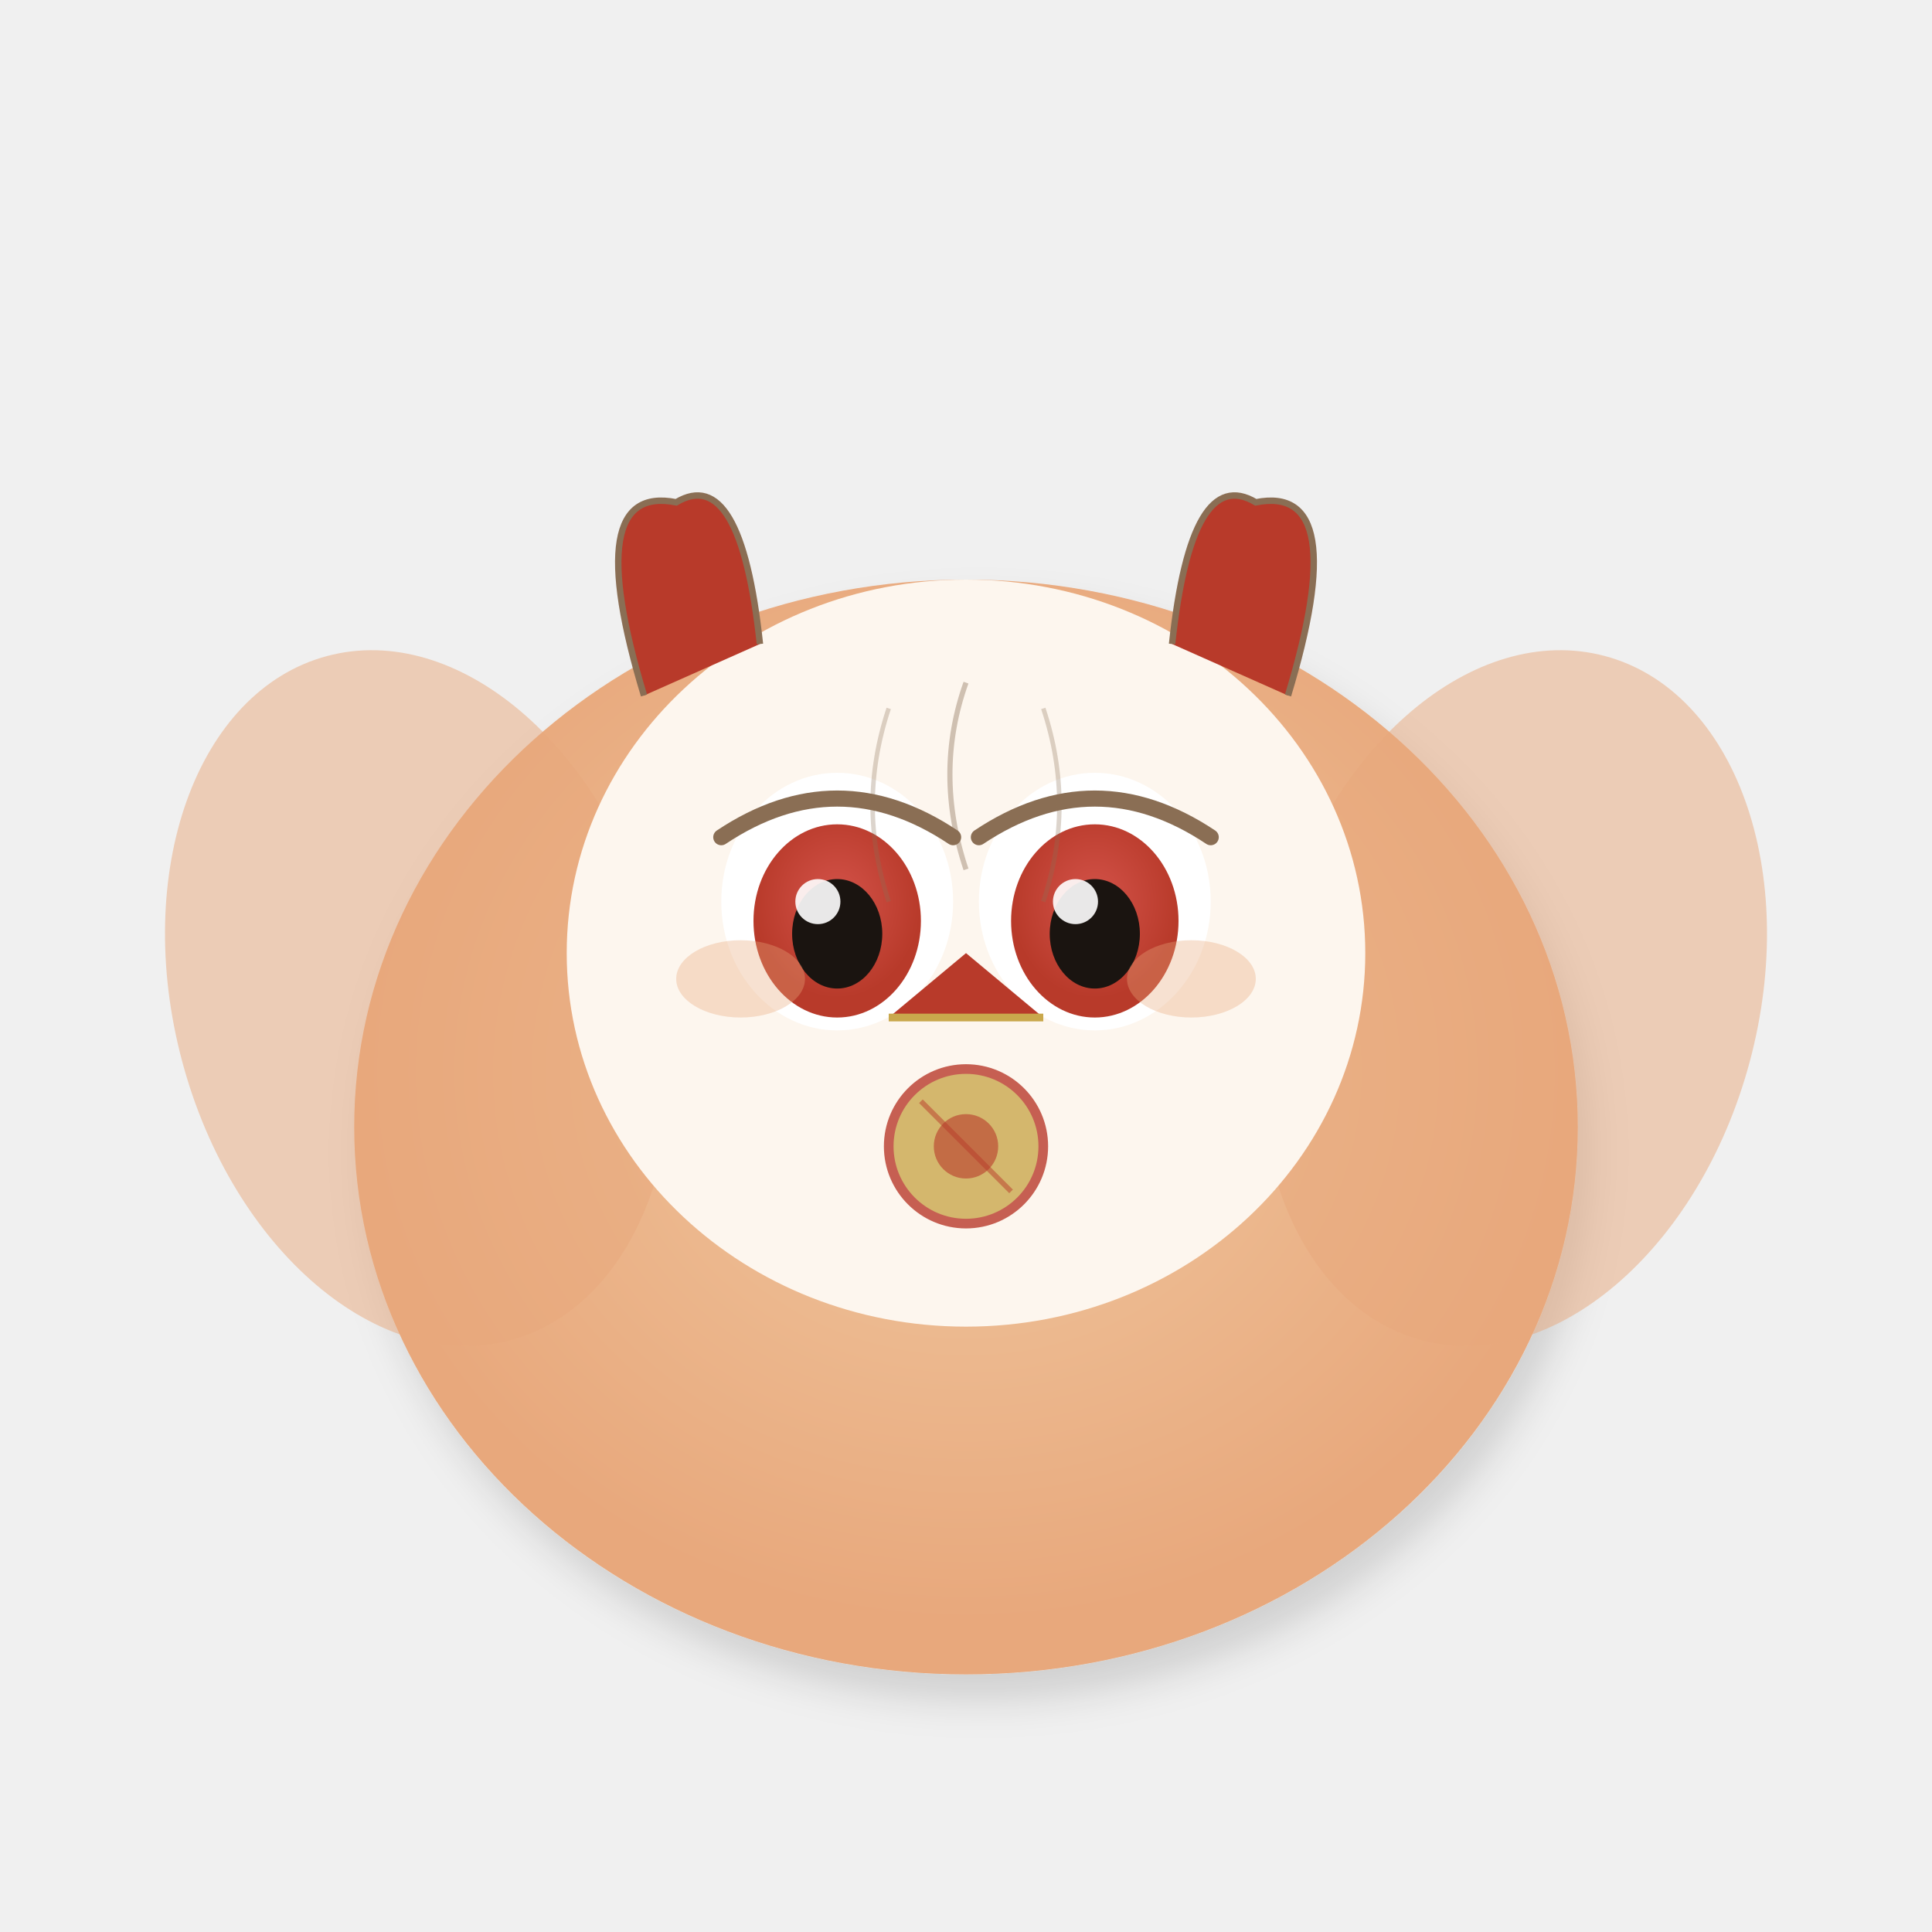
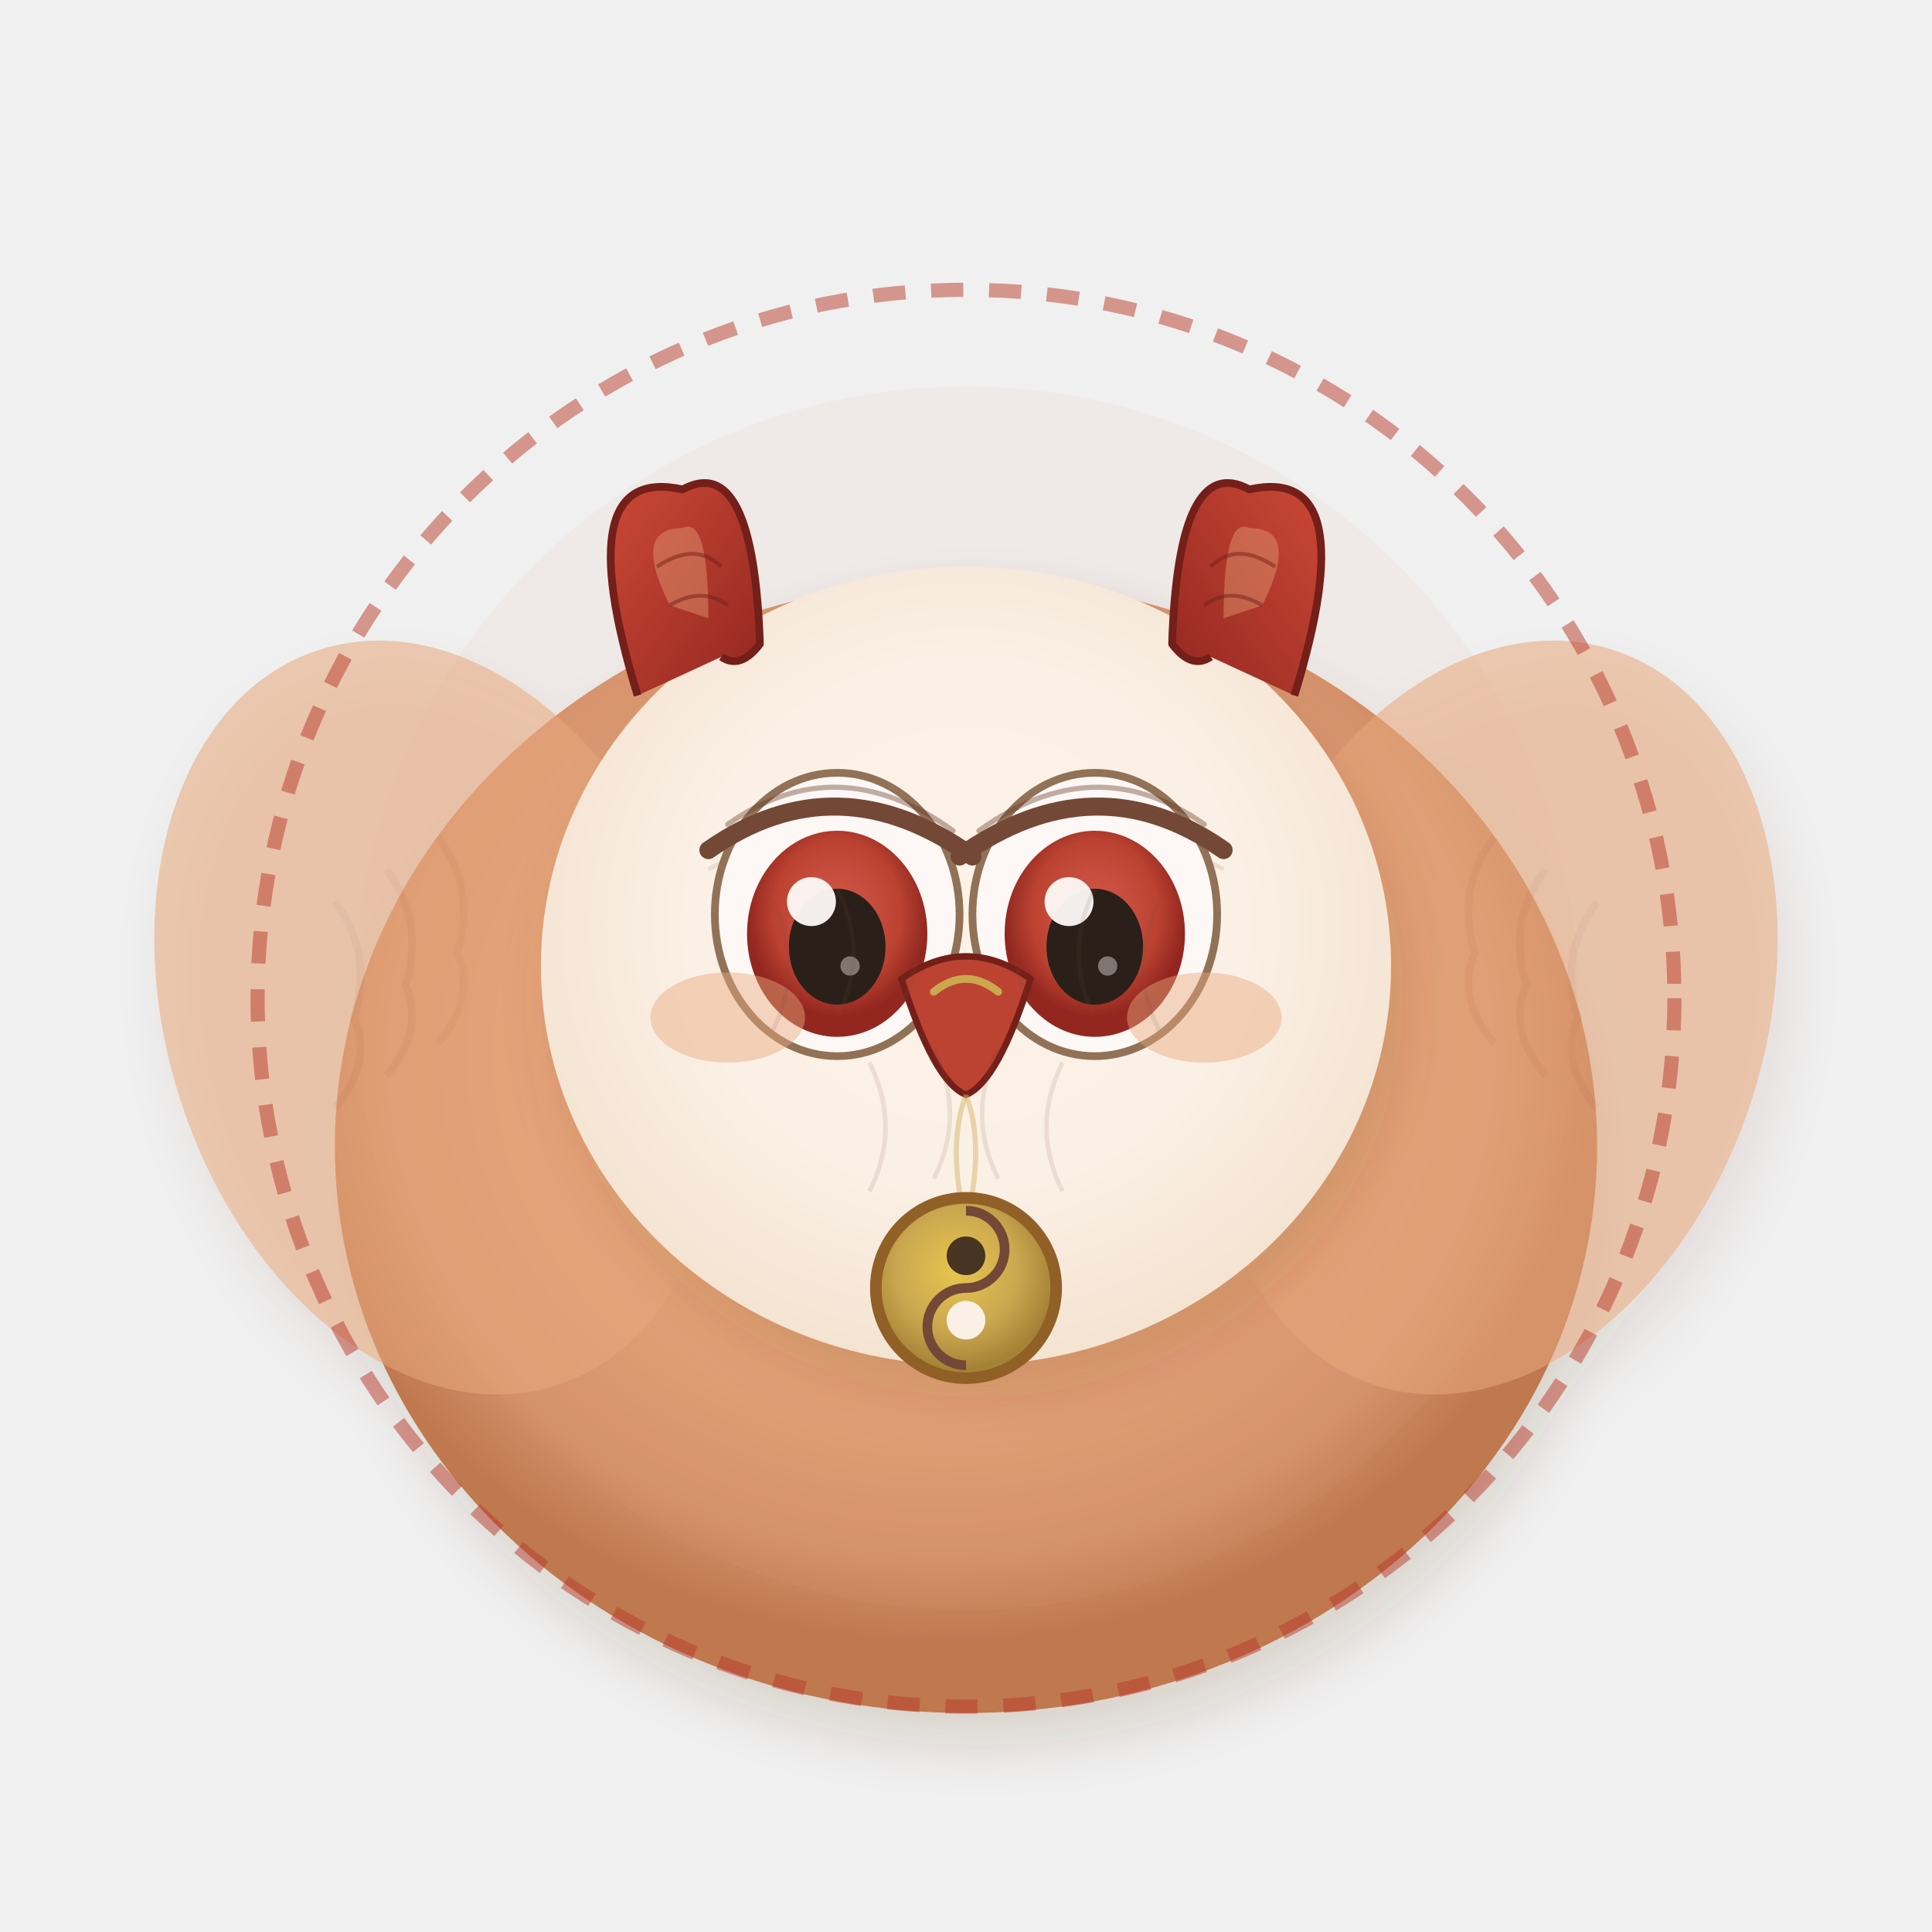
<svg xmlns="http://www.w3.org/2000/svg" viewBox="0 0 300 300" width="300" height="300">
  <defs>
-     <radialGradient id="bodyGrad" cx="50%" cy="45%" r="50%">
-       <stop offset="0%" stop-color="#f0c8a0" />
-       <stop offset="100%" stop-color="#e8a87c" />
+     <radialGradient id="bodyGrad" cx="48%" cy="42%" r="52%">
+       <stop offset="0%" stop-color="#f5d0a8" />
+       <stop offset="45%" stop-color="#e8a87c" />
+       <stop offset="85%" stop-color="#d4916a" />
+       <stop offset="100%" stop-color="#c07850" />
    </radialGradient>
    <radialGradient id="eyeGrad" cx="50%" cy="40%" r="50%">
      <stop offset="0%" stop-color="#d4534a" />
-       <stop offset="100%" stop-color="#b83a2a" />
+       <stop offset="70%" stop-color="#b83a2a" />
+       <stop offset="100%" stop-color="#8c1c18" />
    </radialGradient>
-     <filter id="shadow" x="-10%" y="-10%" width="120%" height="130%">
-       <feDropShadow dx="2" dy="4" stdDeviation="3" flood-color="#00000022" />
+     <radialGradient id="faceGrad" cx="50%" cy="45%" r="55%">
+       <stop offset="0%" stop-color="#fef8f0" />
+       <stop offset="60%" stop-color="#fdf6ee" />
+       <stop offset="100%" stop-color="#f5e8d8" />
+     </radialGradient>
+     <radialGradient id="pendantGrad" cx="45%" cy="40%" r="55%">
+       <stop offset="0%" stop-color="#e8c84a" />
+       <stop offset="60%" stop-color="#c9a84c" />
+       <stop offset="100%" stop-color="#a08030" />
+     </radialGradient>
+     <filter id="shadow" x="-15%" y="-10%" width="130%" height="130%">
+       <feDropShadow dx="2" dy="5" stdDeviation="4" flood-color="#5a3020" flood-opacity="0.15" />
    </filter>
+     <filter id="paperTex">
+       <feTurbulence type="fractalNoise" baseFrequency="0.9" numOctaves="4" result="noise" />
+       <feColorMatrix type="saturate" values="0" in="noise" result="grayNoise" />
+       <feBlend in="SourceGraphic" in2="grayNoise" mode="multiply" result="textured" />
+       <feComponentTransfer in="textured">
+         <feFuncA type="linear" slope="1" />
+       </feComponentTransfer>
+     </filter>
+     <linearGradient id="earGradL" x1="0%" y1="0%" x2="100%" y2="100%">
+       <stop offset="0%" stop-color="#c94030" />
+       <stop offset="100%" stop-color="#8c1c18" />
+     </linearGradient>
+     <linearGradient id="earGradR" x1="100%" y1="0%" x2="0%" y2="100%">
+       <stop offset="0%" stop-color="#c94030" />
+       <stop offset="100%" stop-color="#8c1c18" />
+     </linearGradient>
  </defs>
-   <ellipse cx="150" cy="175" rx="95" ry="85" fill="url(#bodyGrad)" filter="url(#shadow)" />
-   <ellipse cx="65" cy="155" rx="38" ry="55" fill="#e8a87c" opacity="0.5" transform="rotate(-15 65 155)" />
-   <ellipse cx="235" cy="155" rx="38" ry="55" fill="#e8a87c" opacity="0.5" transform="rotate(15 235 155)" />
-   <ellipse cx="150" cy="148" rx="62" ry="58" fill="#fdf6ee" />
-   <ellipse cx="130" cy="140" rx="18" ry="20" fill="white" />
-   <ellipse cx="170" cy="140" rx="18" ry="20" fill="white" />
-   <ellipse cx="130" cy="143" rx="13" ry="15" fill="url(#eyeGrad)" />
-   <ellipse cx="170" cy="143" rx="13" ry="15" fill="url(#eyeGrad)" />
-   <ellipse cx="130" cy="145" rx="7" ry="8.5" fill="#1a1410" />
-   <ellipse cx="170" cy="145" rx="7" ry="8.5" fill="#1a1410" />
-   <circle cx="127" cy="140" r="3.5" fill="white" opacity="0.9" />
-   <circle cx="167" cy="140" r="3.5" fill="white" opacity="0.9" />
-   <path d="M112,130 Q130,118 148,130" stroke="#8a6e54" stroke-width="2.5" fill="none" stroke-linecap="round" />
-   <path d="M152,130 Q170,118 188,130" stroke="#8a6e54" stroke-width="2.5" fill="none" stroke-linecap="round" />
-   <polygon points="150,148 138,158 162,158" fill="#b83a2a" />
-   <line x1="138" y1="158" x2="162" y2="158" stroke="#c9a84c" stroke-width="1.2" />
-   <circle cx="150" cy="178" r="12" fill="#c9a84c" opacity="0.8" stroke="#b83a2a" stroke-width="1.5" />
-   <circle cx="150" cy="178" r="5" fill="#b83a2a" opacity="0.6" />
-   <line x1="143" y1="171" x2="157" y2="185" stroke="#b83a2a" stroke-width="0.8" opacity="0.5" />
-   <path d="M100,108 Q90,75 105,78 Q115,72 118,100" fill="#b83a2a" stroke="#8a6e54" stroke-width="1" />
-   <path d="M200,108 Q210,75 195,78 Q185,72 182,100" fill="#b83a2a" stroke="#8a6e54" stroke-width="1" />
-   <path d="M150,106 Q145,120 150,135" stroke="#8a6e54" stroke-width="0.8" fill="none" opacity="0.4" />
-   <path d="M138,110 Q133,125 138,140" stroke="#8a6e54" stroke-width="0.7" fill="none" opacity="0.3" />
-   <path d="M162,110 Q167,125 162,140" stroke="#8a6e54" stroke-width="0.7" fill="none" opacity="0.3" />
-   <ellipse cx="115" cy="152" rx="10" ry="6" fill="#e8a87c" opacity="0.35" />
-   <ellipse cx="185" cy="152" rx="10" ry="6" fill="#e8a87c" opacity="0.35" />
+   <g filter="url(#shadow)">
+     <ellipse cx="150" cy="178" rx="98" ry="88" fill="url(#bodyGrad)" />
+     <g opacity="0.55">
+       <ellipse cx="68" cy="158" rx="42" ry="60" fill="#e8a87c" transform="rotate(-18 68 158)" />
+       <path d="M52,140 Q58,148 55,158 Q58,165 52,172" fill="none" stroke="#d4916a" stroke-width="1.2" opacity="0.5" />
+       <path d="M60,135 Q66,143 63,153 Q66,160 60,167" fill="none" stroke="#d4916a" stroke-width="1.2" opacity="0.5" />
+       <path d="M68,130 Q74,138 71,148 Q74,155 68,162" fill="none" stroke="#d4916a" stroke-width="1.2" opacity="0.5" />
+     </g>
+     <g opacity="0.55">
+       <ellipse cx="232" cy="158" rx="42" ry="60" fill="#e8a87c" transform="rotate(18 232 158)" />
+       <path d="M248,140 Q242,148 245,158 Q242,165 248,172" fill="none" stroke="#d4916a" stroke-width="1.2" opacity="0.5" />
+       <path d="M240,135 Q234,143 237,153 Q234,160 240,167" fill="none" stroke="#d4916a" stroke-width="1.2" opacity="0.5" />
+       <path d="M232,130 Q226,138 229,148 Q226,155 232,162" fill="none" stroke="#d4916a" stroke-width="1.2" opacity="0.5" />
+     </g>
+   </g>
+   <ellipse cx="150" cy="150" rx="66" ry="62" fill="url(#faceGrad)" filter="url(#shadow)" />
+   <g opacity="0.15" stroke="#8a6e54" stroke-width="0.7" fill="none">
+     <path d="M110,135 Q115,132 120,135" />
+     <path d="M125,130 Q130,127 135,130" />
+     <path d="M165,130 Q170,127 175,130" />
+     <path d="M180,135 Q185,132 190,135" />
+     <path d="M115,155 Q120,152 125,155" />
+     <path d="M175,155 Q180,152 185,155" />
+   </g>
+   <path d="M99,108 Q88,72 106,76 Q117,70 118,100 Q115,104 112,102" fill="url(#earGradL)" stroke="#6a1410" stroke-width="1.2" stroke-linejoin="round" />
+   <path d="M104,94 Q98,82 106,82 Q110,80 110,96" fill="#e8a87c" opacity="0.4" />
+   <path d="M102,88 Q108,84 112,88" fill="none" stroke="#6a1410" stroke-width="0.6" opacity="0.5" />
+   <path d="M104,94 Q109,91 113,94" fill="none" stroke="#6a1410" stroke-width="0.6" opacity="0.5" />
+   <path d="M201,108 Q212,72 194,76 Q183,70 182,100 Q185,104 188,102" fill="url(#earGradR)" stroke="#6a1410" stroke-width="1.2" stroke-linejoin="round" />
+   <path d="M196,94 Q202,82 194,82 Q190,80 190,96" fill="#e8a87c" opacity="0.4" />
+   <path d="M198,88 Q192,84 188,88" fill="none" stroke="#6a1410" stroke-width="0.6" opacity="0.5" />
+   <path d="M196,94 Q191,91 187,94" fill="none" stroke="#6a1410" stroke-width="0.6" opacity="0.5" />
+   <ellipse cx="130" cy="142" rx="19" ry="22" fill="white" stroke="#8a6e54" stroke-width="1.2" />
+   <ellipse cx="170" cy="142" rx="19" ry="22" fill="white" stroke="#8a6e54" stroke-width="1.2" />
+   <ellipse cx="130" cy="145" rx="14" ry="16" fill="url(#eyeGrad)" />
+   <ellipse cx="170" cy="145" rx="14" ry="16" fill="url(#eyeGrad)" />
+   <ellipse cx="130" cy="147" rx="7.5" ry="9" fill="#1a1410" />
+   <ellipse cx="170" cy="147" rx="7.5" ry="9" fill="#1a1410" />
+   <circle cx="126" cy="140" r="3.8" fill="white" opacity="0.95" />
+   <circle cx="166" cy="140" r="3.8" fill="white" opacity="0.95" />
+   <circle cx="132" cy="150" r="1.5" fill="white" opacity="0.4" />
+   <circle cx="172" cy="150" r="1.5" fill="white" opacity="0.4" />
+   <path d="M110,132 Q130,118 151,133" stroke="#6a4030" stroke-width="2.8" fill="none" stroke-linecap="round" />
+   <path d="M149,133 Q170,118 190,132" stroke="#6a4030" stroke-width="2.8" fill="none" stroke-linecap="round" />
+   <path d="M113,128 Q130,116 148,129" stroke="#5a3020" stroke-width="0.8" fill="none" stroke-linecap="round" opacity="0.4" />
+   <path d="M152,129 Q170,116 187,128" stroke="#5a3020" stroke-width="0.8" fill="none" stroke-linecap="round" opacity="0.4" />
+   <path d="M140,152 Q150,145 160,152 Q155,168 150,170 Q145,168 140,152Z" fill="#b83a2a" stroke="#6a1410" stroke-width="1" />
+   <path d="M145,154 Q150,150 155,154" fill="none" stroke="#c9a84c" stroke-width="1.2" stroke-linecap="round" />
+   <ellipse cx="113" cy="158" rx="12" ry="7" fill="#e8a87c" opacity="0.45" />
+   <ellipse cx="187" cy="158" rx="12" ry="7" fill="#e8a87c" opacity="0.45" />
+   <g transform="translate(150, 200)">
+     <path d="M0,-10 Q-3,-22 0,-30" fill="none" stroke="#c9a84c" stroke-width="0.8" opacity="0.4" />
+     <path d="M0,-10 Q3,-22 0,-30" fill="none" stroke="#c9a84c" stroke-width="0.8" opacity="0.4" />
+     <circle cx="0" cy="0" r="14" fill="url(#pendantGrad)" stroke="#8a5a20" stroke-width="1.8" />
+     <path d="M0,-12 A6,6 0 0,1 0,0 A6,6 0 0,0 0,12" fill="none" stroke="#6a4030" stroke-width="1.5" />
+     <circle cx="0" cy="-5" r="3" fill="#3b2a1a" />
+     <circle cx="0" cy="5" r="3" fill="#fdf6ee" />
+   </g>
+   <g opacity="0.12" stroke="#6a4030" stroke-width="0.7" fill="none">
+     <path d="M120,140 Q125,150 120,160" />
+     <path d="M130,138 Q135,148 130,158" />
+     <path d="M140,136 Q145,146 140,156" />
+     <path d="M160,136 Q155,146 160,156" />
+     <path d="M170,138 Q165,148 170,158" />
+     <path d="M180,140 Q175,150 180,160" />
+     <path d="M135,165 Q140,175 135,185" />
+     <path d="M145,163 Q150,173 145,183" />
+     <path d="M155,163 Q150,173 155,183" />
+     <path d="M165,165 Q160,175 165,185" />
+   </g>
+   <circle cx="150" cy="155" r="110" fill="none" stroke="#b83a2a" stroke-width="2.2" stroke-dasharray="5 4" opacity="0.5" />
+   <circle cx="150" cy="155" r="95" fill="#e8a87c" opacity="0.08" />
</svg>
